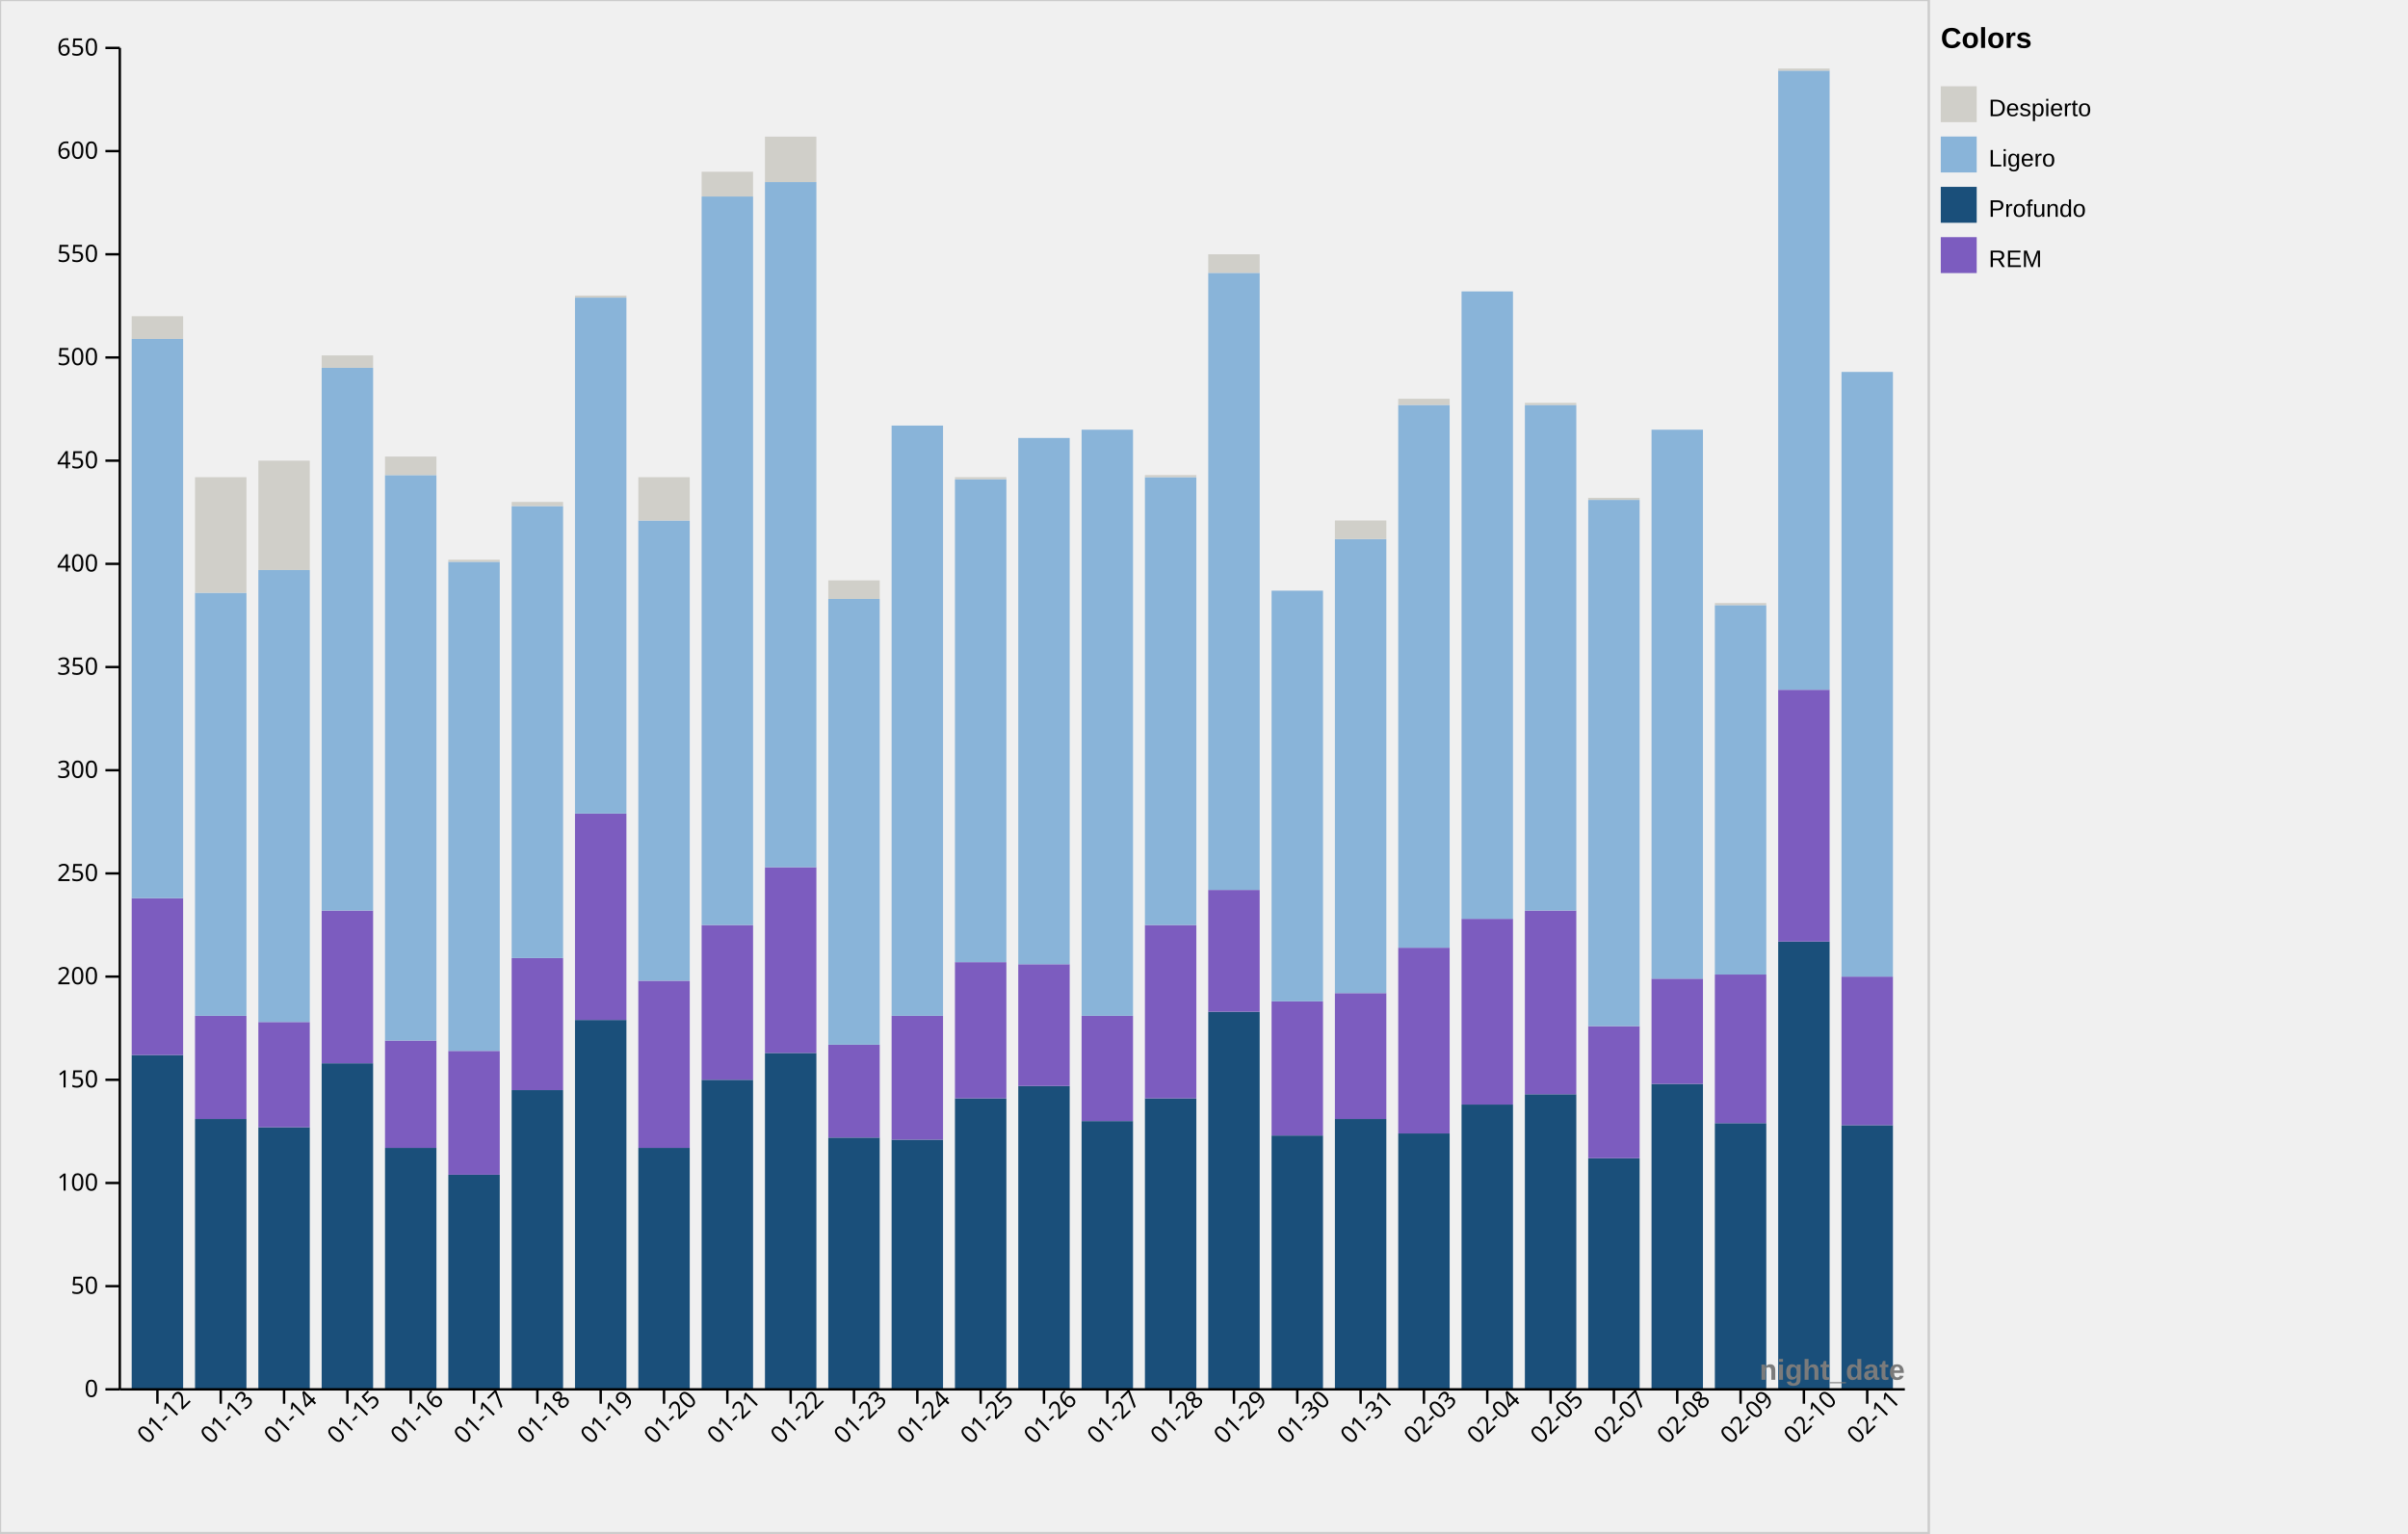
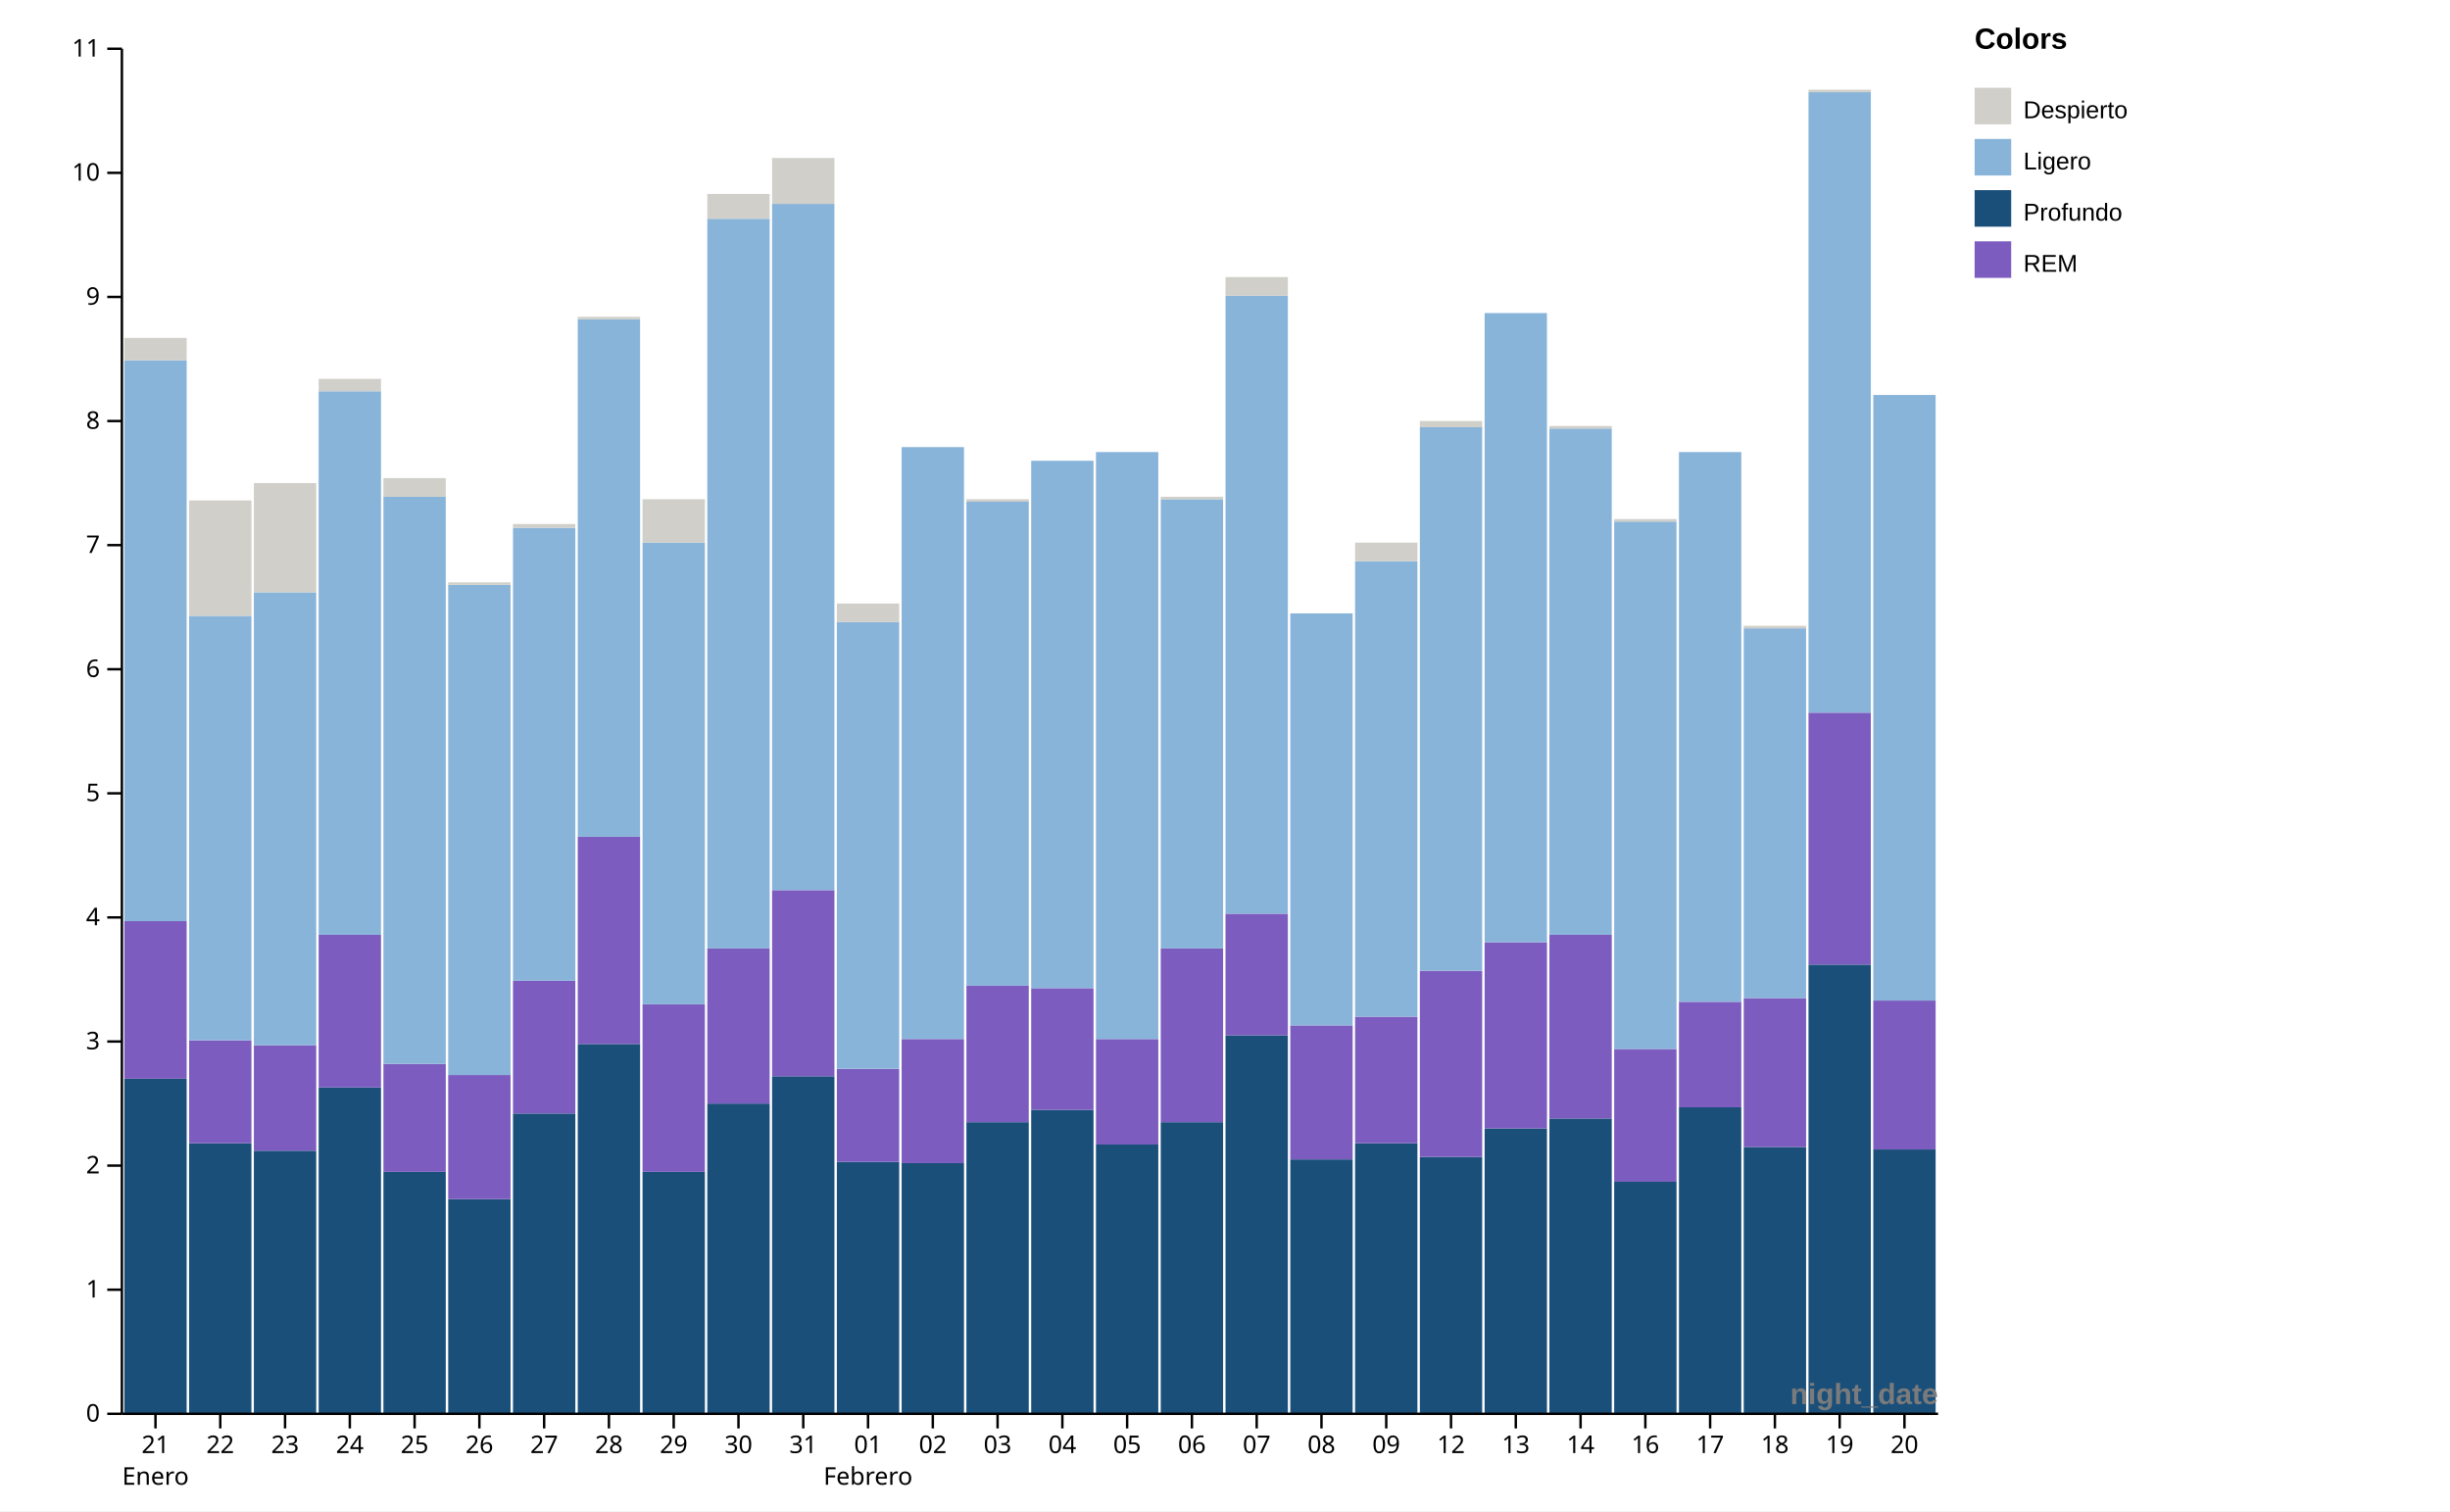
- <svg xmlns="http://www.w3.org/2000/svg" width="1005" height="640">
-   <rect width="1005" height="640" x="0" y="0" fill="none" id="background" />
+ <svg xmlns="http://www.w3.org/2000/svg" width="1005" height="620">
+   <rect width="1005" height="620" x="0" y="0" fill="#FFFFFF" id="background" />
  <g id="viz">
    <g transform="translate(0,0)">
      <g transform="translate(50,20)">
        <g id="Profundo" fill="#1a4f7a">
-           <rect x="4.967" y="420.431" width="21.463" height="139.569" />
-           <rect x="31.396" y="447.138" width="21.463" height="112.862" />
-           <rect x="57.826" y="450.585" width="21.463" height="109.415" />
-           <rect x="84.256" y="423.877" width="21.463" height="136.123" />
-           <rect x="110.686" y="459.2" width="21.463" height="100.8" />
-           <rect x="137.115" y="470.4" width="21.463" height="89.6" />
-           <rect x="163.545" y="435.077" width="21.463" height="124.923" />
-           <rect x="189.975" y="405.785" width="21.463" height="154.215" />
-           <rect x="216.405" y="459.2" width="21.463" height="100.8" />
-           <rect x="242.835" y="430.769" width="21.463" height="129.231" />
-           <rect x="269.264" y="419.569" width="21.463" height="140.431" />
-           <rect x="295.694" y="454.892" width="21.463" height="105.108" />
-           <rect x="322.124" y="455.754" width="21.463" height="104.246" />
-           <rect x="348.554" y="438.523" width="21.463" height="121.477" />
-           <rect x="374.983" y="433.354" width="21.463" height="126.646" />
-           <rect x="401.413" y="448" width="21.463" height="112" />
-           <rect x="427.843" y="438.523" width="21.463" height="121.477" />
-           <rect x="454.273" y="402.338" width="21.463" height="157.662" />
-           <rect x="480.702" y="454.031" width="21.463" height="105.969" />
-           <rect x="507.132" y="447.138" width="21.463" height="112.862" />
-           <rect x="533.562" y="453.169" width="21.463" height="106.831" />
-           <rect x="559.992" y="441.108" width="21.463" height="118.892" />
-           <rect x="586.421" y="436.8" width="21.463" height="123.2" />
-           <rect x="612.851" y="463.508" width="21.463" height="96.492" />
-           <rect x="639.281" y="432.492" width="21.463" height="127.508" />
-           <rect x="665.711" y="448.862" width="21.463" height="111.138" />
-           <rect x="692.14" y="373.046" width="21.463" height="186.954" />
-           <rect x="718.57" y="449.723" width="21.463" height="110.277" />
+           <rect x="0.999" y="422.545" width="25.573" height="137.455" />
+           <rect x="27.57" y="449.018" width="25.573" height="110.982" />
+           <rect x="54.142" y="452.073" width="25.573" height="107.927" />
+           <rect x="80.713" y="426.109" width="25.573" height="133.891" />
+           <rect x="107.285" y="460.727" width="25.573" height="99.273" />
+           <rect x="133.856" y="471.927" width="25.573" height="88.073" />
+           <rect x="160.428" y="436.8" width="25.573" height="123.2" />
+           <rect x="186.999" y="408.291" width="25.573" height="151.709" />
+           <rect x="213.57" y="460.727" width="25.573" height="99.273" />
+           <rect x="240.142" y="432.727" width="25.573" height="127.273" />
+           <rect x="266.713" y="421.527" width="25.573" height="138.473" />
+           <rect x="293.285" y="456.655" width="25.573" height="103.345" />
+           <rect x="319.856" y="457.164" width="25.573" height="102.836" />
+           <rect x="346.428" y="440.364" width="25.573" height="119.636" />
+           <rect x="372.999" y="435.273" width="25.573" height="124.727" />
+           <rect x="399.571" y="449.527" width="25.573" height="110.473" />
+           <rect x="426.142" y="440.364" width="25.573" height="119.636" />
+           <rect x="452.714" y="404.727" width="25.573" height="155.273" />
+           <rect x="479.285" y="455.636" width="25.573" height="104.364" />
+           <rect x="505.857" y="449.018" width="25.573" height="110.982" />
+           <rect x="532.428" y="454.618" width="25.573" height="105.382" />
+           <rect x="559" y="442.909" width="25.573" height="117.091" />
+           <rect x="585.571" y="438.836" width="25.573" height="121.164" />
+           <rect x="612.143" y="464.8" width="25.573" height="95.2" />
+           <rect x="638.714" y="434.255" width="25.573" height="125.745" />
+           <rect x="665.286" y="450.545" width="25.573" height="109.455" />
+           <rect x="691.857" y="375.709" width="25.573" height="184.291" />
+           <rect x="718.429" y="451.564" width="25.573" height="108.436" />
        </g>
        <g id="REM" fill="#7c5cbf">
-           <rect x="4.967" y="354.954" width="21.463" height="65.477" />
-           <rect x="31.396" y="404.062" width="21.463" height="43.077" />
-           <rect x="57.826" y="406.646" width="21.463" height="43.938" />
-           <rect x="84.256" y="360.123" width="21.463" height="63.754" />
-           <rect x="110.686" y="414.4" width="21.463" height="44.8" />
-           <rect x="137.115" y="418.708" width="21.463" height="51.692" />
-           <rect x="163.545" y="379.938" width="21.463" height="55.138" />
-           <rect x="189.975" y="319.631" width="21.463" height="86.154" />
-           <rect x="216.405" y="389.415" width="21.463" height="69.785" />
-           <rect x="242.835" y="366.154" width="21.463" height="64.615" />
-           <rect x="269.264" y="342.031" width="21.463" height="77.538" />
-           <rect x="295.694" y="416.123" width="21.463" height="38.769" />
-           <rect x="322.124" y="404.062" width="21.463" height="51.692" />
-           <rect x="348.554" y="381.662" width="21.463" height="56.862" />
-           <rect x="374.983" y="382.523" width="21.463" height="50.831" />
-           <rect x="401.413" y="404.062" width="21.463" height="43.938" />
-           <rect x="427.843" y="366.154" width="21.463" height="72.369" />
-           <rect x="454.273" y="351.508" width="21.463" height="50.831" />
-           <rect x="480.702" y="398.031" width="21.463" height="56" />
-           <rect x="507.132" y="394.585" width="21.463" height="52.554" />
-           <rect x="533.562" y="375.631" width="21.463" height="77.538" />
-           <rect x="559.992" y="363.569" width="21.463" height="77.538" />
-           <rect x="586.421" y="360.123" width="21.463" height="76.677" />
-           <rect x="612.851" y="408.369" width="21.463" height="55.138" />
-           <rect x="639.281" y="388.554" width="21.463" height="43.938" />
-           <rect x="665.711" y="386.831" width="21.463" height="62.031" />
-           <rect x="692.14" y="267.938" width="21.463" height="105.108" />
-           <rect x="718.57" y="387.692" width="21.463" height="62.031" />
+           <rect x="0.999" y="357.891" width="25.573" height="64.655" />
+           <rect x="27.57" y="406.764" width="25.573" height="42.255" />
+           <rect x="54.142" y="408.8" width="25.573" height="43.273" />
+           <rect x="80.713" y="363.491" width="25.573" height="62.618" />
+           <rect x="107.285" y="416.436" width="25.573" height="44.291" />
+           <rect x="133.856" y="421.018" width="25.573" height="50.909" />
+           <rect x="160.428" y="382.327" width="25.573" height="54.473" />
+           <rect x="186.999" y="323.273" width="25.573" height="85.018" />
+           <rect x="213.57" y="392" width="25.573" height="68.727" />
+           <rect x="240.142" y="369.091" width="25.573" height="63.636" />
+           <rect x="266.713" y="345.164" width="25.573" height="76.364" />
+           <rect x="293.285" y="418.473" width="25.573" height="38.182" />
+           <rect x="319.856" y="406.255" width="25.573" height="50.909" />
+           <rect x="346.428" y="384.364" width="25.573" height="56" />
+           <rect x="372.999" y="385.382" width="25.573" height="49.891" />
+           <rect x="399.571" y="406.255" width="25.573" height="43.273" />
+           <rect x="426.142" y="369.091" width="25.573" height="71.273" />
+           <rect x="452.714" y="354.836" width="25.573" height="49.891" />
+           <rect x="479.285" y="400.655" width="25.573" height="54.982" />
+           <rect x="505.857" y="397.091" width="25.573" height="51.927" />
+           <rect x="532.428" y="378.255" width="25.573" height="76.364" />
+           <rect x="559" y="366.545" width="25.573" height="76.364" />
+           <rect x="585.571" y="363.491" width="25.573" height="75.345" />
+           <rect x="612.143" y="410.327" width="25.573" height="54.473" />
+           <rect x="638.714" y="390.982" width="25.573" height="43.273" />
+           <rect x="665.286" y="389.455" width="25.573" height="61.091" />
+           <rect x="691.857" y="272.364" width="25.573" height="103.345" />
+           <rect x="718.429" y="390.473" width="25.573" height="61.091" />
        </g>
        <g id="Ligero" fill="#89b4d9">
-           <rect x="4.967" y="121.477" width="21.463" height="233.477" />
-           <rect x="31.396" y="227.446" width="21.463" height="176.615" />
-           <rect x="57.826" y="217.969" width="21.463" height="188.677" />
-           <rect x="84.256" y="133.538" width="21.463" height="226.585" />
-           <rect x="110.686" y="178.338" width="21.463" height="236.062" />
-           <rect x="137.115" y="214.523" width="21.463" height="204.185" />
-           <rect x="163.545" y="191.262" width="21.463" height="188.677" />
-           <rect x="189.975" y="104.246" width="21.463" height="215.385" />
-           <rect x="216.405" y="197.292" width="21.463" height="192.123" />
-           <rect x="242.835" y="62.031" width="21.463" height="304.123" />
-           <rect x="269.264" y="56" width="21.463" height="286.031" />
-           <rect x="295.694" y="230.031" width="21.463" height="186.092" />
-           <rect x="322.124" y="157.662" width="21.463" height="246.4" />
-           <rect x="348.554" y="180.062" width="21.463" height="201.6" />
-           <rect x="374.983" y="162.831" width="21.463" height="219.692" />
-           <rect x="401.413" y="159.385" width="21.463" height="244.677" />
-           <rect x="427.843" y="179.2" width="21.463" height="186.954" />
-           <rect x="454.273" y="93.908" width="21.463" height="257.6" />
-           <rect x="480.702" y="226.585" width="21.463" height="171.446" />
-           <rect x="507.132" y="205.046" width="21.463" height="189.538" />
-           <rect x="533.562" y="149.046" width="21.463" height="226.585" />
-           <rect x="559.992" y="101.662" width="21.463" height="261.908" />
-           <rect x="586.421" y="149.046" width="21.463" height="211.077" />
-           <rect x="612.851" y="188.677" width="21.463" height="219.692" />
-           <rect x="639.281" y="159.385" width="21.463" height="229.169" />
-           <rect x="665.711" y="232.615" width="21.463" height="154.215" />
-           <rect x="692.14" y="9.477" width="21.463" height="258.462" />
-           <rect x="718.57" y="135.262" width="21.463" height="252.431" />
+           <rect x="0.999" y="127.782" width="25.573" height="230.109" />
+           <rect x="27.57" y="232.655" width="25.573" height="174.109" />
+           <rect x="54.142" y="222.982" width="25.573" height="185.818" />
+           <rect x="80.713" y="140.509" width="25.573" height="222.982" />
+           <rect x="107.285" y="183.782" width="25.573" height="232.655" />
+           <rect x="133.856" y="219.927" width="25.573" height="201.091" />
+           <rect x="160.428" y="196.509" width="25.573" height="185.818" />
+           <rect x="186.999" y="110.982" width="25.573" height="212.291" />
+           <rect x="213.57" y="202.618" width="25.573" height="189.382" />
+           <rect x="240.142" y="69.745" width="25.573" height="299.345" />
+           <rect x="266.713" y="63.636" width="25.573" height="281.527" />
+           <rect x="293.285" y="235.2" width="25.573" height="183.273" />
+           <rect x="319.856" y="163.418" width="25.573" height="242.836" />
+           <rect x="346.428" y="185.818" width="25.573" height="198.545" />
+           <rect x="372.999" y="169.018" width="25.573" height="216.364" />
+           <rect x="399.571" y="165.455" width="25.573" height="240.8" />
+           <rect x="426.142" y="184.8" width="25.573" height="184.291" />
+           <rect x="452.714" y="101.309" width="25.573" height="253.527" />
+           <rect x="479.285" y="231.636" width="25.573" height="169.018" />
+           <rect x="505.857" y="210.255" width="25.573" height="186.836" />
+           <rect x="532.428" y="155.273" width="25.573" height="222.982" />
+           <rect x="559" y="108.436" width="25.573" height="258.109" />
+           <rect x="585.571" y="155.782" width="25.573" height="207.709" />
+           <rect x="612.143" y="193.964" width="25.573" height="216.364" />
+           <rect x="638.714" y="165.455" width="25.573" height="225.527" />
+           <rect x="665.286" y="237.745" width="25.573" height="151.709" />
+           <rect x="691.857" y="17.818" width="25.573" height="254.545" />
+           <rect x="718.429" y="142.036" width="25.573" height="248.436" />
        </g>
        <g id="Despierto" fill="#d0cfc9">
-           <rect x="4.967" y="112" width="21.463" height="9.477" />
-           <rect x="31.396" y="179.2" width="21.463" height="48.246" />
-           <rect x="57.826" y="172.308" width="21.463" height="45.662" />
-           <rect x="84.256" y="128.369" width="21.463" height="5.169" />
-           <rect x="110.686" y="170.585" width="21.463" height="7.754" />
-           <rect x="137.115" y="213.662" width="21.463" height="0.862" />
-           <rect x="163.545" y="189.538" width="21.463" height="1.723" />
-           <rect x="189.975" y="103.385" width="21.463" height="0.862" />
-           <rect x="216.405" y="179.2" width="21.463" height="18.092" />
-           <rect x="242.835" y="51.692" width="21.463" height="10.338" />
-           <rect x="269.264" y="37.046" width="21.463" height="18.954" />
-           <rect x="295.694" y="222.277" width="21.463" height="7.754" />
-           <rect x="322.124" y="157.662" width="21.463" height="0" />
-           <rect x="348.554" y="179.2" width="21.463" height="0.862" />
-           <rect x="374.983" y="162.831" width="21.463" height="0" />
-           <rect x="401.413" y="159.385" width="21.463" height="0" />
-           <rect x="427.843" y="178.338" width="21.463" height="0.862" />
-           <rect x="454.273" y="86.154" width="21.463" height="7.754" />
-           <rect x="480.702" y="226.585" width="21.463" height="0" />
-           <rect x="507.132" y="197.292" width="21.463" height="7.754" />
-           <rect x="533.562" y="146.462" width="21.463" height="2.585" />
-           <rect x="559.992" y="101.662" width="21.463" height="0" />
-           <rect x="586.421" y="148.185" width="21.463" height="0.862" />
-           <rect x="612.851" y="187.815" width="21.463" height="0.862" />
-           <rect x="639.281" y="159.385" width="21.463" height="0" />
-           <rect x="665.711" y="231.754" width="21.463" height="0.862" />
-           <rect x="692.14" y="8.615" width="21.463" height="0.862" />
-           <rect x="718.57" y="135.262" width="21.463" height="0" />
+           <rect x="0.999" y="118.618" width="25.573" height="9.164" />
+           <rect x="27.57" y="185.309" width="25.573" height="47.345" />
+           <rect x="54.142" y="178.182" width="25.573" height="44.8" />
+           <rect x="80.713" y="135.418" width="25.573" height="5.091" />
+           <rect x="107.285" y="176.145" width="25.573" height="7.636" />
+           <rect x="133.856" y="218.909" width="25.573" height="1.018" />
+           <rect x="160.428" y="194.982" width="25.573" height="1.527" />
+           <rect x="186.999" y="109.964" width="25.573" height="1.018" />
+           <rect x="213.57" y="184.8" width="25.573" height="17.818" />
+           <rect x="240.142" y="59.564" width="25.573" height="10.182" />
+           <rect x="266.713" y="44.8" width="25.573" height="18.836" />
+           <rect x="293.285" y="227.564" width="25.573" height="7.636" />
+           <rect x="319.856" y="163.418" width="25.573" height="0" />
+           <rect x="346.428" y="184.8" width="25.573" height="1.018" />
+           <rect x="372.999" y="169.018" width="25.573" height="0" />
+           <rect x="399.571" y="165.455" width="25.573" height="0" />
+           <rect x="426.142" y="183.782" width="25.573" height="1.018" />
+           <rect x="452.714" y="93.673" width="25.573" height="7.636" />
+           <rect x="479.285" y="231.636" width="25.573" height="0" />
+           <rect x="505.857" y="202.618" width="25.573" height="7.636" />
+           <rect x="532.428" y="152.727" width="25.573" height="2.545" />
+           <rect x="559" y="108.436" width="25.573" height="0" />
+           <rect x="585.571" y="154.764" width="25.573" height="1.018" />
+           <rect x="612.143" y="192.945" width="25.573" height="1.018" />
+           <rect x="638.714" y="165.455" width="25.573" height="0" />
+           <rect x="665.286" y="236.727" width="25.573" height="1.018" />
+           <rect x="691.857" y="16.8" width="25.573" height="1.018" />
+           <rect x="718.429" y="142.036" width="25.573" height="0" />
        </g>
        <g id="xAxis" transform="translate(0,560)" fill="none" font-size="10" font-family="sans-serif" text-anchor="middle">
          <path class="domain" stroke="currentColor" d="M0,0H745" />
-           <g class="tick" opacity="1" transform="translate(15.69821,0)">
-             <line stroke="currentColor" y2="6" />
-             <text fill="currentColor" y="9" dy="0.71em" transform="rotate(-45, 0, 9)">01-12</text>
-           </g>
-           <g class="tick" opacity="1" transform="translate(42.12798,0)">
-             <line stroke="currentColor" y2="6" />
-             <text fill="currentColor" y="9" dy="0.71em" transform="rotate(-45, 0, 9)">01-13</text>
-           </g>
-           <g class="tick" opacity="1" transform="translate(68.55774,0)">
-             <line stroke="currentColor" y2="6" />
-             <text fill="currentColor" y="9" dy="0.71em" transform="rotate(-45, 0, 9)">01-14</text>
-           </g>
-           <g class="tick" opacity="1" transform="translate(94.9875,0)">
-             <line stroke="currentColor" y2="6" />
-             <text fill="currentColor" y="9" dy="0.71em" transform="rotate(-45, 0, 9)">01-15</text>
-           </g>
-           <g class="tick" opacity="1" transform="translate(121.4173,0)">
-             <line stroke="currentColor" y2="6" />
-             <text fill="currentColor" y="9" dy="0.71em" transform="rotate(-45, 0, 9)">01-16</text>
-           </g>
-           <g class="tick" opacity="1" transform="translate(147.847,0)">
-             <line stroke="currentColor" y2="6" />
-             <text fill="currentColor" y="9" dy="0.71em" transform="rotate(-45, 0, 9)">01-17</text>
-           </g>
-           <g class="tick" opacity="1" transform="translate(174.2768,0)">
-             <line stroke="currentColor" y2="6" />
-             <text fill="currentColor" y="9" dy="0.71em" transform="rotate(-45, 0, 9)">01-18</text>
-           </g>
-           <g class="tick" opacity="1" transform="translate(200.7065,0)">
-             <line stroke="currentColor" y2="6" />
-             <text fill="currentColor" y="9" dy="0.71em" transform="rotate(-45, 0, 9)">01-19</text>
-           </g>
-           <g class="tick" opacity="1" transform="translate(227.1363,0)">
-             <line stroke="currentColor" y2="6" />
-             <text fill="currentColor" y="9" dy="0.71em" transform="rotate(-45, 0, 9)">01-20</text>
-           </g>
-           <g class="tick" opacity="1" transform="translate(253.5661,0)">
-             <line stroke="currentColor" y2="6" />
-             <text fill="currentColor" y="9" dy="0.71em" transform="rotate(-45, 0, 9)">01-21</text>
-           </g>
-           <g class="tick" opacity="1" transform="translate(279.9958,0)">
-             <line stroke="currentColor" y2="6" />
-             <text fill="currentColor" y="9" dy="0.71em" transform="rotate(-45, 0, 9)">01-22</text>
-           </g>
-           <g class="tick" opacity="1" transform="translate(306.4256,0)">
-             <line stroke="currentColor" y2="6" />
-             <text fill="currentColor" y="9" dy="0.71em" transform="rotate(-45, 0, 9)">01-23</text>
-           </g>
-           <g class="tick" opacity="1" transform="translate(332.8554,0)">
-             <line stroke="currentColor" y2="6" />
-             <text fill="currentColor" y="9" dy="0.71em" transform="rotate(-45, 0, 9)">01-24</text>
-           </g>
-           <g class="tick" opacity="1" transform="translate(359.2851,0)">
-             <line stroke="currentColor" y2="6" />
-             <text fill="currentColor" y="9" dy="0.71em" transform="rotate(-45, 0, 9)">01-25</text>
-           </g>
-           <g class="tick" opacity="1" transform="translate(385.7149,0)">
-             <line stroke="currentColor" y2="6" />
-             <text fill="currentColor" y="9" dy="0.71em" transform="rotate(-45, 0, 9)">01-26</text>
-           </g>
-           <g class="tick" opacity="1" transform="translate(412.1446,0)">
-             <line stroke="currentColor" y2="6" />
-             <text fill="currentColor" y="9" dy="0.71em" transform="rotate(-45, 0, 9)">01-27</text>
-           </g>
-           <g class="tick" opacity="1" transform="translate(438.5744,0)">
-             <line stroke="currentColor" y2="6" />
-             <text fill="currentColor" y="9" dy="0.71em" transform="rotate(-45, 0, 9)">01-28</text>
-           </g>
-           <g class="tick" opacity="1" transform="translate(465.0042,0)">
-             <line stroke="currentColor" y2="6" />
-             <text fill="currentColor" y="9" dy="0.71em" transform="rotate(-45, 0, 9)">01-29</text>
-           </g>
-           <g class="tick" opacity="1" transform="translate(491.4339,0)">
-             <line stroke="currentColor" y2="6" />
-             <text fill="currentColor" y="9" dy="0.71em" transform="rotate(-45, 0, 9)">01-30</text>
-           </g>
-           <g class="tick" opacity="1" transform="translate(517.8637,0)">
-             <line stroke="currentColor" y2="6" />
-             <text fill="currentColor" y="9" dy="0.71em" transform="rotate(-45, 0, 9)">01-31</text>
-           </g>
-           <g class="tick" opacity="1" transform="translate(544.2935,0)">
-             <line stroke="currentColor" y2="6" />
-             <text fill="currentColor" y="9" dy="0.71em" transform="rotate(-45, 0, 9)">02-03</text>
-           </g>
-           <g class="tick" opacity="1" transform="translate(570.7232,0)">
-             <line stroke="currentColor" y2="6" />
-             <text fill="currentColor" y="9" dy="0.71em" transform="rotate(-45, 0, 9)">02-04</text>
-           </g>
-           <g class="tick" opacity="1" transform="translate(597.153,0)">
-             <line stroke="currentColor" y2="6" />
-             <text fill="currentColor" y="9" dy="0.71em" transform="rotate(-45, 0, 9)">02-05</text>
-           </g>
-           <g class="tick" opacity="1" transform="translate(623.5827,0)">
-             <line stroke="currentColor" y2="6" />
-             <text fill="currentColor" y="9" dy="0.71em" transform="rotate(-45, 0, 9)">02-07</text>
-           </g>
-           <g class="tick" opacity="1" transform="translate(650.0125,0)">
-             <line stroke="currentColor" y2="6" />
-             <text fill="currentColor" y="9" dy="0.71em" transform="rotate(-45, 0, 9)">02-08</text>
-           </g>
-           <g class="tick" opacity="1" transform="translate(676.4423,0)">
-             <line stroke="currentColor" y2="6" />
-             <text fill="currentColor" y="9" dy="0.71em" transform="rotate(-45, 0, 9)">02-09</text>
-           </g>
-           <g class="tick" opacity="1" transform="translate(702.872,0)">
-             <line stroke="currentColor" y2="6" />
-             <text fill="currentColor" y="9" dy="0.71em" transform="rotate(-45, 0, 9)">02-10</text>
-           </g>
-           <g class="tick" opacity="1" transform="translate(729.3018,0)">
-             <line stroke="currentColor" y2="6" />
-             <text fill="currentColor" y="9" dy="0.71em" transform="rotate(-45, 0, 9)">02-11</text>
+           <g class="tick" opacity="1" transform="translate(13.78507,0)">
+             <line stroke="currentColor" y2="6" />
+             <text fill="currentColor" y="9" dy="0.71em">21</text>
+             <text fill="currentColor" y="22" dy="0.71em">Enero</text>
+           </g>
+           <g class="tick" opacity="1" transform="translate(40.35654,0)">
+             <line stroke="currentColor" y2="6" />
+             <text fill="currentColor" y="9" dy="0.71em">22</text>
+           </g>
+           <g class="tick" opacity="1" transform="translate(66.92802,0)">
+             <line stroke="currentColor" y2="6" />
+             <text fill="currentColor" y="9" dy="0.71em">23</text>
+           </g>
+           <g class="tick" opacity="1" transform="translate(93.4995,0)">
+             <line stroke="currentColor" y2="6" />
+             <text fill="currentColor" y="9" dy="0.71em">24</text>
+           </g>
+           <g class="tick" opacity="1" transform="translate(120.071,0)">
+             <line stroke="currentColor" y2="6" />
+             <text fill="currentColor" y="9" dy="0.71em">25</text>
+           </g>
+           <g class="tick" opacity="1" transform="translate(146.6425,0)">
+             <line stroke="currentColor" y2="6" />
+             <text fill="currentColor" y="9" dy="0.71em">26</text>
+           </g>
+           <g class="tick" opacity="1" transform="translate(173.2139,0)">
+             <line stroke="currentColor" y2="6" />
+             <text fill="currentColor" y="9" dy="0.71em">27</text>
+           </g>
+           <g class="tick" opacity="1" transform="translate(199.7854,0)">
+             <line stroke="currentColor" y2="6" />
+             <text fill="currentColor" y="9" dy="0.71em">28</text>
+           </g>
+           <g class="tick" opacity="1" transform="translate(226.3569,0)">
+             <line stroke="currentColor" y2="6" />
+             <text fill="currentColor" y="9" dy="0.71em">29</text>
+           </g>
+           <g class="tick" opacity="1" transform="translate(252.9284,0)">
+             <line stroke="currentColor" y2="6" />
+             <text fill="currentColor" y="9" dy="0.71em">30</text>
+           </g>
+           <g class="tick" opacity="1" transform="translate(279.4998,0)">
+             <line stroke="currentColor" y2="6" />
+             <text fill="currentColor" y="9" dy="0.71em">31</text>
+           </g>
+           <g class="tick" opacity="1" transform="translate(306.0713,0)">
+             <line stroke="currentColor" y2="6" />
+             <text fill="currentColor" y="9" dy="0.71em">01</text>
+             <text fill="currentColor" y="22" dy="0.71em">Febrero</text>
+           </g>
+           <g class="tick" opacity="1" transform="translate(332.6428,0)">
+             <line stroke="currentColor" y2="6" />
+             <text fill="currentColor" y="9" dy="0.71em">02</text>
+           </g>
+           <g class="tick" opacity="1" transform="translate(359.2143,0)">
+             <line stroke="currentColor" y2="6" />
+             <text fill="currentColor" y="9" dy="0.71em">03</text>
+           </g>
+           <g class="tick" opacity="1" transform="translate(385.7857,0)">
+             <line stroke="currentColor" y2="6" />
+             <text fill="currentColor" y="9" dy="0.71em">04</text>
+           </g>
+           <g class="tick" opacity="1" transform="translate(412.3572,0)">
+             <line stroke="currentColor" y2="6" />
+             <text fill="currentColor" y="9" dy="0.71em">05</text>
+           </g>
+           <g class="tick" opacity="1" transform="translate(438.9287,0)">
+             <line stroke="currentColor" y2="6" />
+             <text fill="currentColor" y="9" dy="0.71em">06</text>
+           </g>
+           <g class="tick" opacity="1" transform="translate(465.5002,0)">
+             <line stroke="currentColor" y2="6" />
+             <text fill="currentColor" y="9" dy="0.71em">07</text>
+           </g>
+           <g class="tick" opacity="1" transform="translate(492.0716,0)">
+             <line stroke="currentColor" y2="6" />
+             <text fill="currentColor" y="9" dy="0.71em">08</text>
+           </g>
+           <g class="tick" opacity="1" transform="translate(518.6431,0)">
+             <line stroke="currentColor" y2="6" />
+             <text fill="currentColor" y="9" dy="0.71em">09</text>
+           </g>
+           <g class="tick" opacity="1" transform="translate(545.2146,0)">
+             <line stroke="currentColor" y2="6" />
+             <text fill="currentColor" y="9" dy="0.71em">12</text>
+           </g>
+           <g class="tick" opacity="1" transform="translate(571.7861,0)">
+             <line stroke="currentColor" y2="6" />
+             <text fill="currentColor" y="9" dy="0.71em">13</text>
+           </g>
+           <g class="tick" opacity="1" transform="translate(598.3575,0)">
+             <line stroke="currentColor" y2="6" />
+             <text fill="currentColor" y="9" dy="0.71em">14</text>
+           </g>
+           <g class="tick" opacity="1" transform="translate(624.929,0)">
+             <line stroke="currentColor" y2="6" />
+             <text fill="currentColor" y="9" dy="0.71em">16</text>
+           </g>
+           <g class="tick" opacity="1" transform="translate(651.5005,0)">
+             <line stroke="currentColor" y2="6" />
+             <text fill="currentColor" y="9" dy="0.71em">17</text>
+           </g>
+           <g class="tick" opacity="1" transform="translate(678.072,0)">
+             <line stroke="currentColor" y2="6" />
+             <text fill="currentColor" y="9" dy="0.71em">18</text>
+           </g>
+           <g class="tick" opacity="1" transform="translate(704.6435,0)">
+             <line stroke="currentColor" y2="6" />
+             <text fill="currentColor" y="9" dy="0.71em">19</text>
+           </g>
+           <g class="tick" opacity="1" transform="translate(731.2149,0)">
+             <line stroke="currentColor" y2="6" />
+             <text fill="currentColor" y="9" dy="0.71em">  20</text>
          </g>
        </g>
        <g id="yAxis" fill="none" font-size="10" font-family="sans-serif" text-anchor="end">
          <path class="domain" stroke="currentColor" d="M0,560V0" />
          <g class="tick" opacity="1" transform="translate(0,560)">
            <line stroke="currentColor" x2="-6" />
            <text fill="currentColor" x="-9" dy="0.32em">0</text>
          </g>
-           <g class="tick" opacity="1" transform="translate(0,516.9231)">
-             <line stroke="currentColor" x2="-6" />
-             <text fill="currentColor" x="-9" dy="0.32em">50</text>
-           </g>
-           <g class="tick" opacity="1" transform="translate(0,473.8462)">
-             <line stroke="currentColor" x2="-6" />
-             <text fill="currentColor" x="-9" dy="0.32em">100</text>
-           </g>
-           <g class="tick" opacity="1" transform="translate(0,430.7692)">
-             <line stroke="currentColor" x2="-6" />
-             <text fill="currentColor" x="-9" dy="0.32em">150</text>
-           </g>
-           <g class="tick" opacity="1" transform="translate(0,387.6923)">
-             <line stroke="currentColor" x2="-6" />
-             <text fill="currentColor" x="-9" dy="0.32em">200</text>
-           </g>
-           <g class="tick" opacity="1" transform="translate(0,344.6154)">
-             <line stroke="currentColor" x2="-6" />
-             <text fill="currentColor" x="-9" dy="0.32em">250</text>
-           </g>
-           <g class="tick" opacity="1" transform="translate(0,301.5385)">
-             <line stroke="currentColor" x2="-6" />
-             <text fill="currentColor" x="-9" dy="0.32em">300</text>
-           </g>
-           <g class="tick" opacity="1" transform="translate(0,258.4615)">
-             <line stroke="currentColor" x2="-6" />
-             <text fill="currentColor" x="-9" dy="0.32em">350</text>
-           </g>
-           <g class="tick" opacity="1" transform="translate(0,215.3846)">
-             <line stroke="currentColor" x2="-6" />
-             <text fill="currentColor" x="-9" dy="0.32em">400</text>
-           </g>
-           <g class="tick" opacity="1" transform="translate(0,172.3077)">
-             <line stroke="currentColor" x2="-6" />
-             <text fill="currentColor" x="-9" dy="0.32em">450</text>
-           </g>
-           <g class="tick" opacity="1" transform="translate(0,129.2308)">
-             <line stroke="currentColor" x2="-6" />
-             <text fill="currentColor" x="-9" dy="0.32em">500</text>
-           </g>
-           <g class="tick" opacity="1" transform="translate(0,86.15385)">
-             <line stroke="currentColor" x2="-6" />
-             <text fill="currentColor" x="-9" dy="0.32em">550</text>
-           </g>
-           <g class="tick" opacity="1" transform="translate(0,43.07692)">
-             <line stroke="currentColor" x2="-6" />
-             <text fill="currentColor" x="-9" dy="0.32em">600</text>
+           <g class="tick" opacity="1" transform="translate(0,509.0909)">
+             <line stroke="currentColor" x2="-6" />
+             <text fill="currentColor" x="-9" dy="0.32em">1</text>
+           </g>
+           <g class="tick" opacity="1" transform="translate(0,458.1818)">
+             <line stroke="currentColor" x2="-6" />
+             <text fill="currentColor" x="-9" dy="0.32em">2</text>
+           </g>
+           <g class="tick" opacity="1" transform="translate(0,407.2727)">
+             <line stroke="currentColor" x2="-6" />
+             <text fill="currentColor" x="-9" dy="0.32em">3</text>
+           </g>
+           <g class="tick" opacity="1" transform="translate(0,356.3636)">
+             <line stroke="currentColor" x2="-6" />
+             <text fill="currentColor" x="-9" dy="0.32em">4</text>
+           </g>
+           <g class="tick" opacity="1" transform="translate(0,305.4545)">
+             <line stroke="currentColor" x2="-6" />
+             <text fill="currentColor" x="-9" dy="0.32em">5</text>
+           </g>
+           <g class="tick" opacity="1" transform="translate(0,254.5455)">
+             <line stroke="currentColor" x2="-6" />
+             <text fill="currentColor" x="-9" dy="0.32em">6</text>
+           </g>
+           <g class="tick" opacity="1" transform="translate(0,203.6364)">
+             <line stroke="currentColor" x2="-6" />
+             <text fill="currentColor" x="-9" dy="0.32em">7</text>
+           </g>
+           <g class="tick" opacity="1" transform="translate(0,152.7273)">
+             <line stroke="currentColor" x2="-6" />
+             <text fill="currentColor" x="-9" dy="0.32em">8</text>
+           </g>
+           <g class="tick" opacity="1" transform="translate(0,101.8182)">
+             <line stroke="currentColor" x2="-6" />
+             <text fill="currentColor" x="-9" dy="0.32em">9</text>
+           </g>
+           <g class="tick" opacity="1" transform="translate(0,50.90909)">
+             <line stroke="currentColor" x2="-6" />
+             <text fill="currentColor" x="-9" dy="0.32em">10</text>
          </g>
          <g class="tick" opacity="1" transform="translate(0,0)">
            <line stroke="currentColor" x2="-6" />
-             <text fill="currentColor" x="-9" dy="0.32em">650</text>
+             <text fill="currentColor" x="-9" dy="0.32em">11</text>
          </g>
        </g>
        <text y="556" x="745" text-anchor="end" style="font-family: Arial, sans-serif; font-size: 12px; fill: rgb(123, 123, 123); font-weight: bold;">night_date</text>
      </g>
-       <text x="4" y="4" style="font-family: Arial, sans-serif; font-size: 12px; fill: black; font-weight: bold; dominant-baseline: hanging;" />
-     </g>
-     <g id="grid">
-       <rect x="0" y="0" width="805" height="640" fill="none" stroke="#ccc" />
    </g>
  </g>
  <g id="legend" transform="translate(805,20)">
    <g transform="translate(5,0)">
      <g class="legendColor" transform="translate(0,0)">
        <g class="legendCells" transform="translate(0,16)">
          <g class="cell" transform="translate(0, 0)">
            <rect class="swatch" height="15" width="15" style="fill: rgb(208, 207, 201);" />
            <text class="label" transform="translate( 20, 12.5)" font-family="&quot;Arial&quot;, sans-serif" font-size="10px">
              <tspan x="0" dy="0em">Despierto</tspan>
            </text>
          </g>
          <g class="cell" transform="translate(0, 21)">
            <rect class="swatch" height="15" width="15" style="fill: rgb(137, 180, 217);" />
            <text class="label" transform="translate( 20, 12.5)" font-family="&quot;Arial&quot;, sans-serif" font-size="10px">
              <tspan x="0" dy="0em">Ligero</tspan>
            </text>
          </g>
          <g class="cell" transform="translate(0, 42)">
            <rect class="swatch" height="15" width="15" style="fill: rgb(26, 79, 122);" />
            <text class="label" transform="translate( 20, 12.5)" font-family="&quot;Arial&quot;, sans-serif" font-size="10px">
              <tspan x="0" dy="0em">Profundo</tspan>
            </text>
          </g>
          <g class="cell" transform="translate(0, 63)">
            <rect class="swatch" height="15" width="15" style="fill: rgb(124, 92, 191);" />
            <text class="label" transform="translate( 20, 12.5)" font-family="&quot;Arial&quot;, sans-serif" font-size="10px">
              <tspan x="0" dy="0em">REM</tspan>
            </text>
          </g>
        </g>
        <text class="legendTitle" font-family="&quot;Arial&quot;, sans-serif" font-size="12px" font-weight="bold">
          <tspan x="0" dy="0em">Colors</tspan>
        </text>
      </g>
    </g>
  </g>
</svg>
